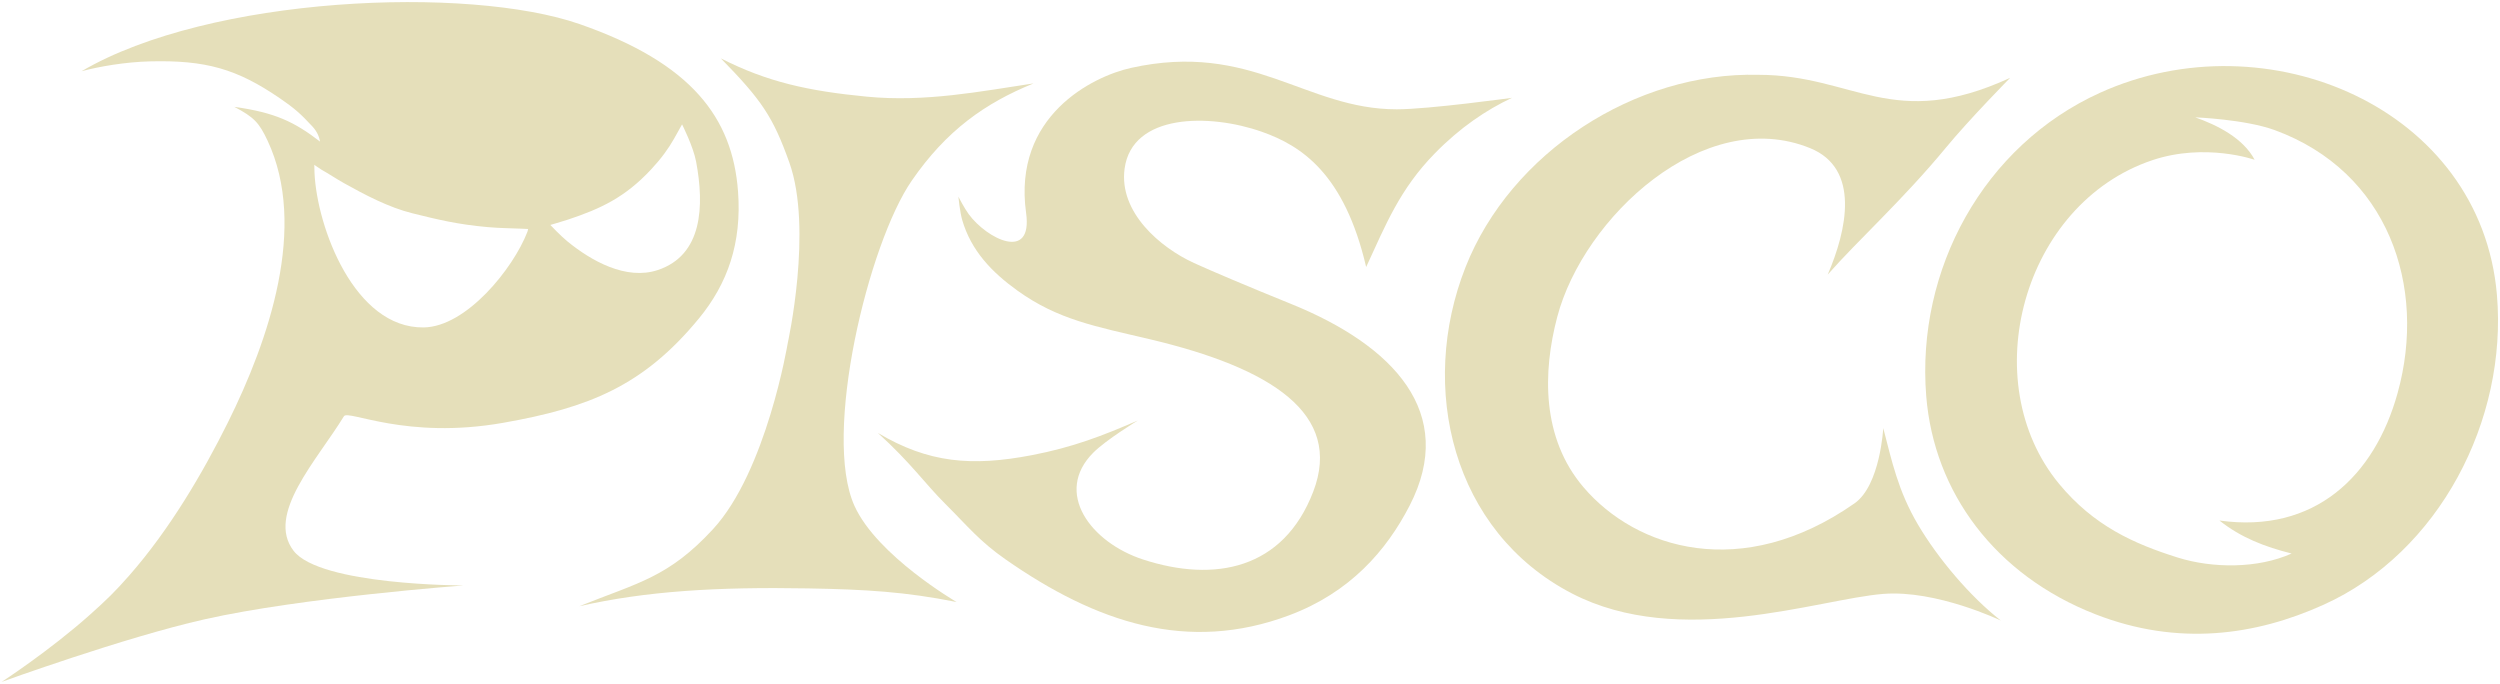
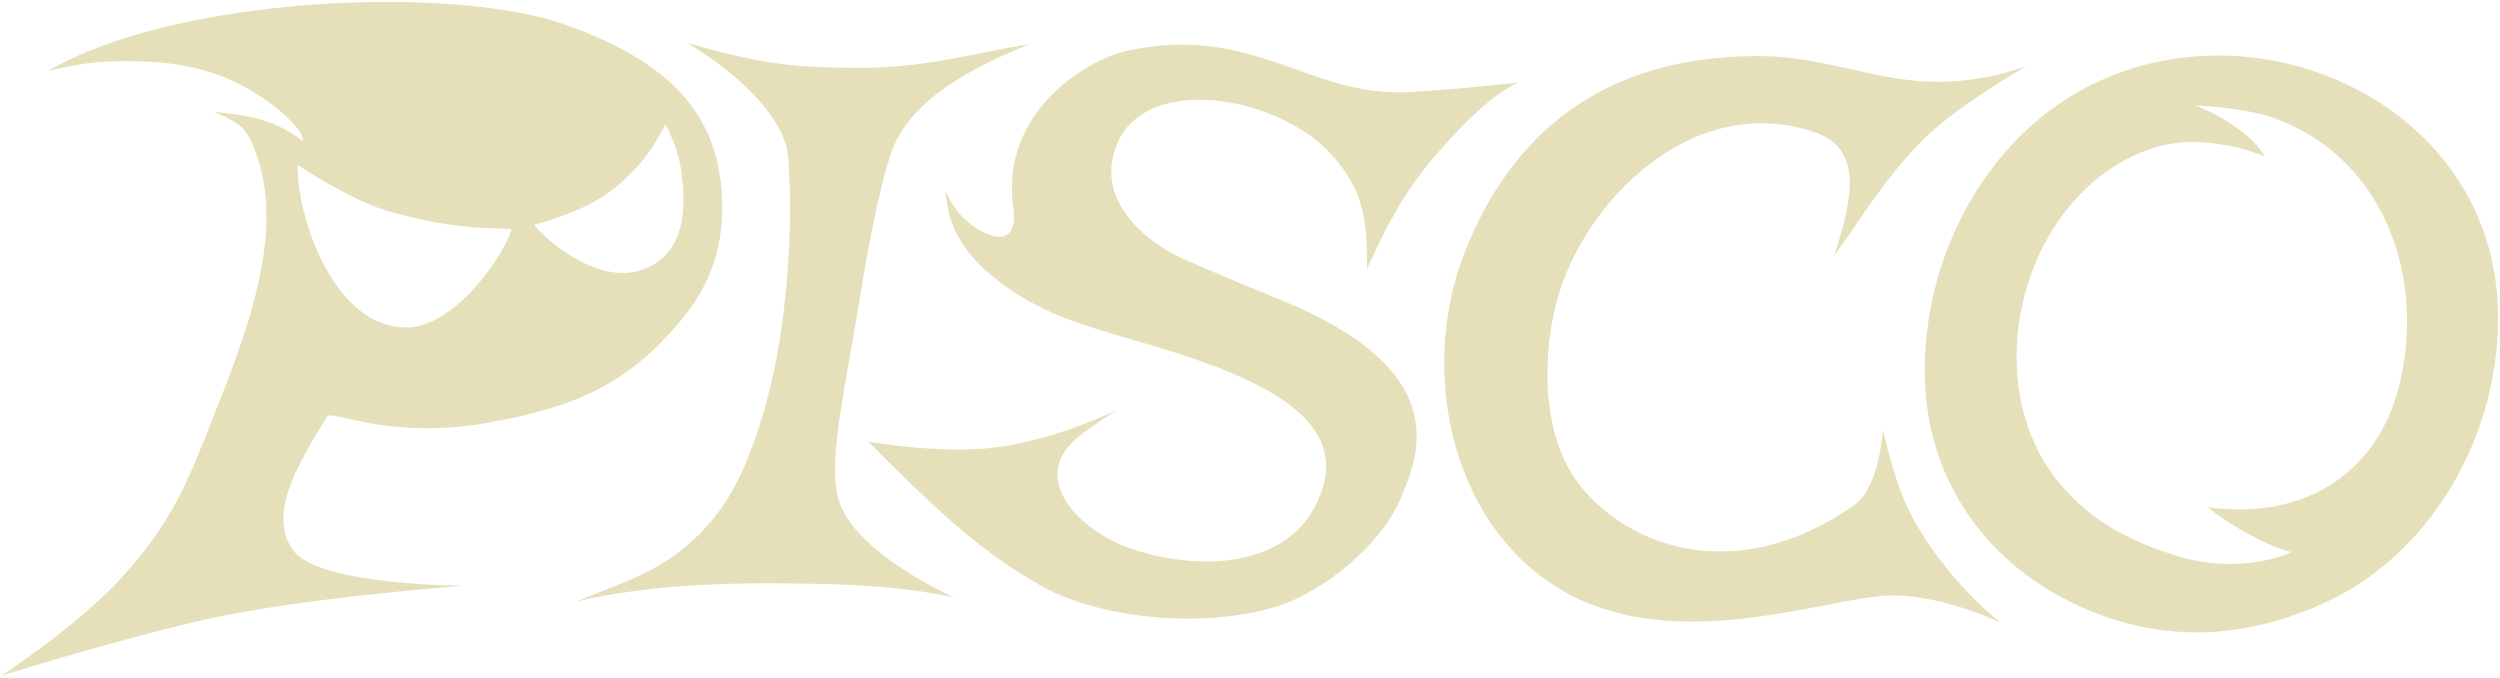
- <svg xmlns="http://www.w3.org/2000/svg" width="1477.5" height="404" viewBox="225 158.5 1477.5 404">
+ <svg xmlns="http://www.w3.org/2000/svg" width="1476.5" height="400" viewBox="224 200.75 1476.5 400">
  <g id="letter-I">
-     <path id="glyph-I" fill-rule="evenodd" clip-rule="evenodd" d="M567.332 516.791C602.332 502.791 620.081 499.71 646.332 471.291C678.01 436.998 690.555 361.292 690.555 361.292C690.555 361.292 705.488 293.847 691.514 254.588C681.861 227.467 675.008 217.499 651.01 192.998C678.508 206.999 702.749 212.288 737.348 215.63C771.946 218.972 804.51 212.499 835.832 207.792C807.002 219.5 784.269 235.675 763.832 265.292C738.236 302.387 710.891 415.313 730.01 457.499C743.365 486.969 790.332 514.292 790.332 514.292C760.01 508.244 736.91 506.852 702.555 506.244C648.87 505.294 606.832 507.791 567.332 516.791Z" fill="#E5DFBA" />
+     <path id="glyph-I" fill-rule="evenodd" clip-rule="evenodd" d="M564.336 555.957C599.336 541.957 623.568 534.984 647.336 504.457C676.5 467 685.558 394.458 685.558 394.458C685.558 394.458 693.5 343 689.518 293.754C687.743 271.804 663 246 630.014 226.164C673.5 238.5 692.594 240.913 733.354 240.796C772.192 240.685 800.516 231.665 831.838 226.959C803.008 238.666 760.655 258.139 749.838 292.459C741 320.5 735.813 352.727 728.323 397.5C721.374 439.04 711.812 480.362 721.014 500.665C734.369 530.135 787.336 553.458 787.336 553.458C757.014 547.41 733.914 546.018 699.558 545.41C645.874 544.461 603.836 546.957 564.336 555.957Z" fill="#E5DFBA" />
  </g>
  <g id="letter-S">
-     <path id="glyph-S" fill-rule="evenodd" clip-rule="evenodd" d="M743.807 414.357C773.667 432.177 799.371 434.298 834.819 427.503C859.114 422.846 876.792 415.971 897.426 407.015C897.426 407.015 878.754 418.373 871.115 426.041C847.63 449.613 869.538 479.04 900.54 489.159C942.866 502.973 983.5 495 1001.12 449.075C1018.74 403.15 976.5 376 904.418 358.956C872.794 351.478 850.348 347.536 826.312 330.258C811.19 319.389 798.949 306.703 793.65 288.473C792.319 283.892 791.4 274.727 791.4 274.727C791.4 274.727 794.91 281.533 797.504 285.068C808.266 299.73 835.454 313.337 831.423 284.353C823.444 226.98 870.876 203.627 893.412 198.63C964.872 182.784 996.321 223.106 1050.46 223.106C1069.27 223.106 1118.58 216.31 1118.58 216.31C1103.3 223.496 1087.84 233.935 1072.91 249.212C1052.2 270.396 1043.93 291.419 1032.4 316.298C1019.5 261 994 244.581 970.764 236.382C939.692 225.418 894.026 225.545 889.633 258.2C886.157 284.041 910.826 304.85 930.601 313.918C940.282 318.357 963 328 987.949 338.095C1048.56 362.619 1086.34 402.5 1058.1 457.3C1044.36 483.971 1022.86 508.652 986.969 522.115C926.888 544.649 872.866 526.473 819.376 489.159C803.853 478.33 797.118 469.702 783.718 456.335C771.273 443.921 763.531 432.248 743.807 414.357Z" fill="#E5DFBA" />
+     <path id="glyph-S" fill-rule="evenodd" clip-rule="evenodd" d="M736.812 461.525C736.812 461.525 785.375 470.466 820.824 463.671C845.118 459.014 862.797 452.139 883.431 443.183C883.431 443.183 864.758 454.541 857.119 462.208C833.635 485.78 862.542 515.208 893.545 525.327C934.502 538.694 990.465 536.196 1005.12 489.242C1019.5 443.183 957.132 420 895.422 402.124C864.209 393.082 841.352 386.703 817.316 369.426C802.194 358.557 789.953 345.87 784.654 327.64C783.323 323.06 782.404 313.895 782.404 313.895C782.404 313.895 785.914 320.7 788.509 324.235C799.27 338.897 826.458 352.505 822.427 323.52C814.448 266.148 866.88 235.795 889.416 230.797C960.877 214.952 995.325 255.274 1049.46 255.274C1068.28 255.274 1120.58 249.478 1120.58 249.478C1105.3 256.664 1087.52 274.224 1071.91 292.38C1051.96 315.587 1042.94 334.587 1031.4 359.466C1031.4 329.321 1029.04 313.152 1011 292.713C977.293 254.517 888.164 241.423 880.637 297.368C877.161 323.208 901.83 344.017 921.605 353.085C931.286 357.525 954.004 367.167 978.953 377.262C1082 418.956 1063 467.5 1051.1 495.468C1039.21 523.435 1005.12 549.945 979.974 558.282C938.001 572.196 873.501 567.167 837.001 545.667C812.384 531.166 790.503 516.167 736.812 461.525Z" fill="#E5DFBA" />
  </g>
  <g id="letter-O">
-     <path id="glyph-O" fill-rule="evenodd" clip-rule="evenodd" d="M1363.4 392.575C1357.4 317.918 1397.24 244.544 1466.13 213.324C1564.79 168.62 1691.26 222.207 1700.69 332.811C1706.99 406.787 1666.59 484.994 1598.29 515.885C1558.17 534.034 1512.31 540.668 1463.26 521.478C1404.18 498.367 1367.98 449.552 1363.4 392.575ZM1441.98 444.526C1462.4 469.211 1486.06 479.864 1512 488C1532.63 494.468 1559.38 494.611 1579.33 485.633C1563.64 481.686 1549.5 476.325 1536.68 466.124C1592.86 474.005 1628.4 439.908 1642.01 390.707C1659.5 327.5 1636.3 259.942 1569.38 235.402C1551.92 229.002 1522.37 227.854 1522.37 227.854C1535.46 232.443 1550.8 240.195 1557.48 252.93C1557.48 252.93 1528.27 242.657 1496.93 253.208C1420.46 278.955 1391.96 384.048 1441.98 444.526Z" fill="#E5DFBA" />
+     <path id="glyph-O" fill-rule="evenodd" clip-rule="evenodd" d="M1361.4 433.739C1355.4 359.083 1395.24 279.711 1464.14 248.49C1562.79 203.786 1689.27 263.372 1698.69 373.976C1704.99 447.952 1664.59 526.159 1596.29 557.05C1556.17 575.199 1510.31 581.832 1461.26 562.643C1402.18 539.531 1365.98 490.717 1361.4 433.739ZM1439.98 485.69C1460.4 510.376 1484.06 521.029 1510 529.165C1530.63 535.632 1557.39 535.776 1577.33 526.798C1561.64 522.85 1540.51 510.49 1527.69 500.289C1583.86 508.169 1626.4 481.073 1640.02 431.871C1657.5 368.665 1634.3 295.108 1567.38 270.568C1549.92 264.168 1520.37 263.02 1520.37 263.02C1533.46 267.609 1554.8 280.362 1561.49 293.096C1561.49 293.096 1526.27 277.823 1494.94 288.374C1418.46 314.121 1389.96 425.213 1439.98 485.69Z" fill="#E5DFBA" />
  </g>
  <g id="letter-C">
-     <path id="glyph-C" d="M1091.13 316.388C1117.85 248.645 1191.53 200.878 1264.23 202.714C1320.77 202.714 1343.5 236.499 1413 204.499C1413 204.499 1389.05 228.783 1375 245.808C1349.54 276.654 1323 300.499 1305.18 320.79C1316.5 294.5 1324.54 258.176 1294.79 246.061C1232 220.499 1160.85 286.999 1145.34 345.758C1136.69 378.52 1136.03 417.356 1160.85 446.46C1192 482.999 1254.5 502.499 1321 455.999C1336.25 445.339 1338 411.499 1338 411.499C1343.08 430.989 1346.75 448.552 1358.5 468.499C1370.34 488.583 1389.38 511.123 1407.52 525.249C1407.52 525.249 1369.5 506.999 1338 509.499C1299.79 512.532 1217.83 542.285 1154.04 509.246C1083.34 472.629 1063.05 387.576 1091.13 316.388Z" fill="#E5DFBA" />
+     <path id="glyph-C" d="M1089.13 349.555C1115.85 281.812 1168.5 233.881 1262.23 233.881C1318.78 233.881 1351 263.5 1420.5 240C1420.5 240 1377.21 264.425 1356.5 286.5C1334.6 309.841 1323.5 329.5 1307.19 351.957C1315.5 325.5 1327.08 289.934 1296.79 279.228C1224 253.5 1158.85 320.166 1143.34 378.925C1134.69 411.687 1134.04 460.523 1158.85 489.627C1190.01 526.166 1252.51 545.666 1319.01 499.166C1334.25 488.505 1336.01 454.666 1336.01 454.666C1341.08 474.155 1344.75 491.718 1356.51 511.666C1368.34 531.75 1387.38 554.29 1405.53 568.416C1405.53 568.416 1367.51 550.166 1336.01 552.666C1297.79 555.698 1215.84 585.452 1152.04 552.412C1081.34 515.795 1061.05 420.743 1089.13 349.555Z" fill="#E5DFBA" />
  </g>
  <g id="letter-P">
-     <path id="glyph-P" fill-rule="evenodd" clip-rule="evenodd" d="M225.988 561.5C225.988 561.5 254.352 543.094 278.487 521.499C287.953 513.029 293.113 508.051 301.487 498.5C325.412 471.211 344.869 437.933 359.582 408.385C384.097 359.149 406.849 292.284 383.16 241.689C378.179 231.051 375.17 227.777 363.485 221.651C387.498 225 398.998 230.5 414.166 242.188C413.67 239.277 412.312 236.142 409.67 233.277C402.5 225.5 398.67 222.277 390.67 216.777C364.896 199.057 346.439 193.968 313.61 194.772C299.208 195.124 283.671 197.778 273.186 200.607C349.043 156.083 501.67 149.777 567.67 172.777C633.669 195.777 657.908 228 661.171 271.599C663.461 302.194 654.975 326.134 638.076 346.691C605.169 386.72 572.787 399.492 522.35 408.386C464.988 418.5 430.711 400.5 428.266 404.5C412.362 430.525 381.988 462.423 398.488 484C414.164 504.5 498.988 504.5 498.988 504.5C498.988 504.5 403.369 511.574 345.988 524.5C298.366 535.229 225.988 561.5 225.988 561.5ZM410.867 260.575C412.309 292.833 434.445 352.509 475.338 352.015C500.602 351.709 528.323 317.205 536.709 295.483C536.913 294.954 537.119 293.834 537.119 293.834C537.119 293.834 533.634 293.671 533.124 293.647C526.43 293.335 520.926 293.401 513.145 292.714C495.522 291.158 483.465 288.22 468.591 284.516C454.762 281.072 440.693 273.683 428.266 266.727C423.721 264.183 419.465 261.287 414.956 258.764C413.938 258.194 410.752 255.898 410.752 255.898C410.752 255.898 410.786 258.75 410.867 260.575ZM550.245 291.443C550.245 291.443 556.174 297.767 560.465 301.264C574.364 312.589 594.981 324.324 613.738 318.101C640.312 309.279 641.291 280.157 636.414 254.089C634.72 245.033 628.102 232.01 628.102 232.01C628.102 232.01 623.633 239.996 623.37 240.466C620.149 246.218 615.769 252.254 609.669 258.777C594.431 275.072 580.137 281.823 560.738 288.262C557.123 289.463 550.245 291.443 550.245 291.443Z" fill="#E5DFBA" />
+     <path id="glyph-P" fill-rule="evenodd" clip-rule="evenodd" d="M224.986 599.665C224.986 599.665 253.35 581.259 277.485 559.665C286.951 551.195 292.162 546.261 300.485 536.665C326.624 506.532 335.999 482.5 348.58 450.551C368.733 399.374 395.848 334.449 372.159 283.855C368.22 275.442 364.5 273 350.484 266.817C374.5 269 387.997 272.665 403.164 284.353C402.669 281.442 401.311 278.308 398.669 275.442C391.499 267.665 387.669 264.442 379.669 258.942C353.895 241.222 327.668 236.167 292.608 236.938C276.662 237.288 262.67 239.944 252.185 242.773C328.041 198.249 490.669 191.943 556.669 214.943C622.668 237.943 646.907 270.166 650.17 313.764C652.46 344.359 643.974 368.299 627.075 388.856C594.168 428.885 561.785 441.657 511.349 450.551C453.987 460.666 419.71 442.665 417.265 446.666C401.361 472.69 380.986 504.589 397.486 526.165C413.162 546.665 497.986 546.665 497.986 546.665C497.986 546.665 402.367 553.739 344.986 566.665C297.364 577.394 224.986 599.665 224.986 599.665ZM399.866 302.741C401.308 334.999 423.444 394.674 464.337 394.181C489.601 393.875 517.321 359.37 525.708 337.649C525.912 337.12 526.118 335.999 526.118 335.999C526.118 335.999 522.633 335.836 522.122 335.812C515.429 335.5 509.924 335.567 502.144 334.88C484.521 333.324 472.464 330.385 457.59 326.681C443.761 323.238 429.692 315.848 417.265 308.892C412.72 306.348 408.463 303.453 403.955 300.93C402.937 300.359 399.751 298.063 399.751 298.063C399.751 298.063 399.785 300.915 399.866 302.741ZM539.244 333.609C539.244 333.609 545.173 339.933 549.464 343.429C563.363 354.754 583.979 366.49 602.737 360.266C629.311 351.444 630.29 322.323 625.413 296.254C623.719 287.198 617.101 274.176 617.101 274.176C617.101 274.176 612.631 282.161 612.368 282.631C609.148 288.383 604.768 294.419 598.668 300.942C583.43 317.237 569.136 323.989 549.737 330.428C546.122 331.628 539.244 333.609 539.244 333.609Z" fill="#E5DFBA" />
  </g>
</svg>
